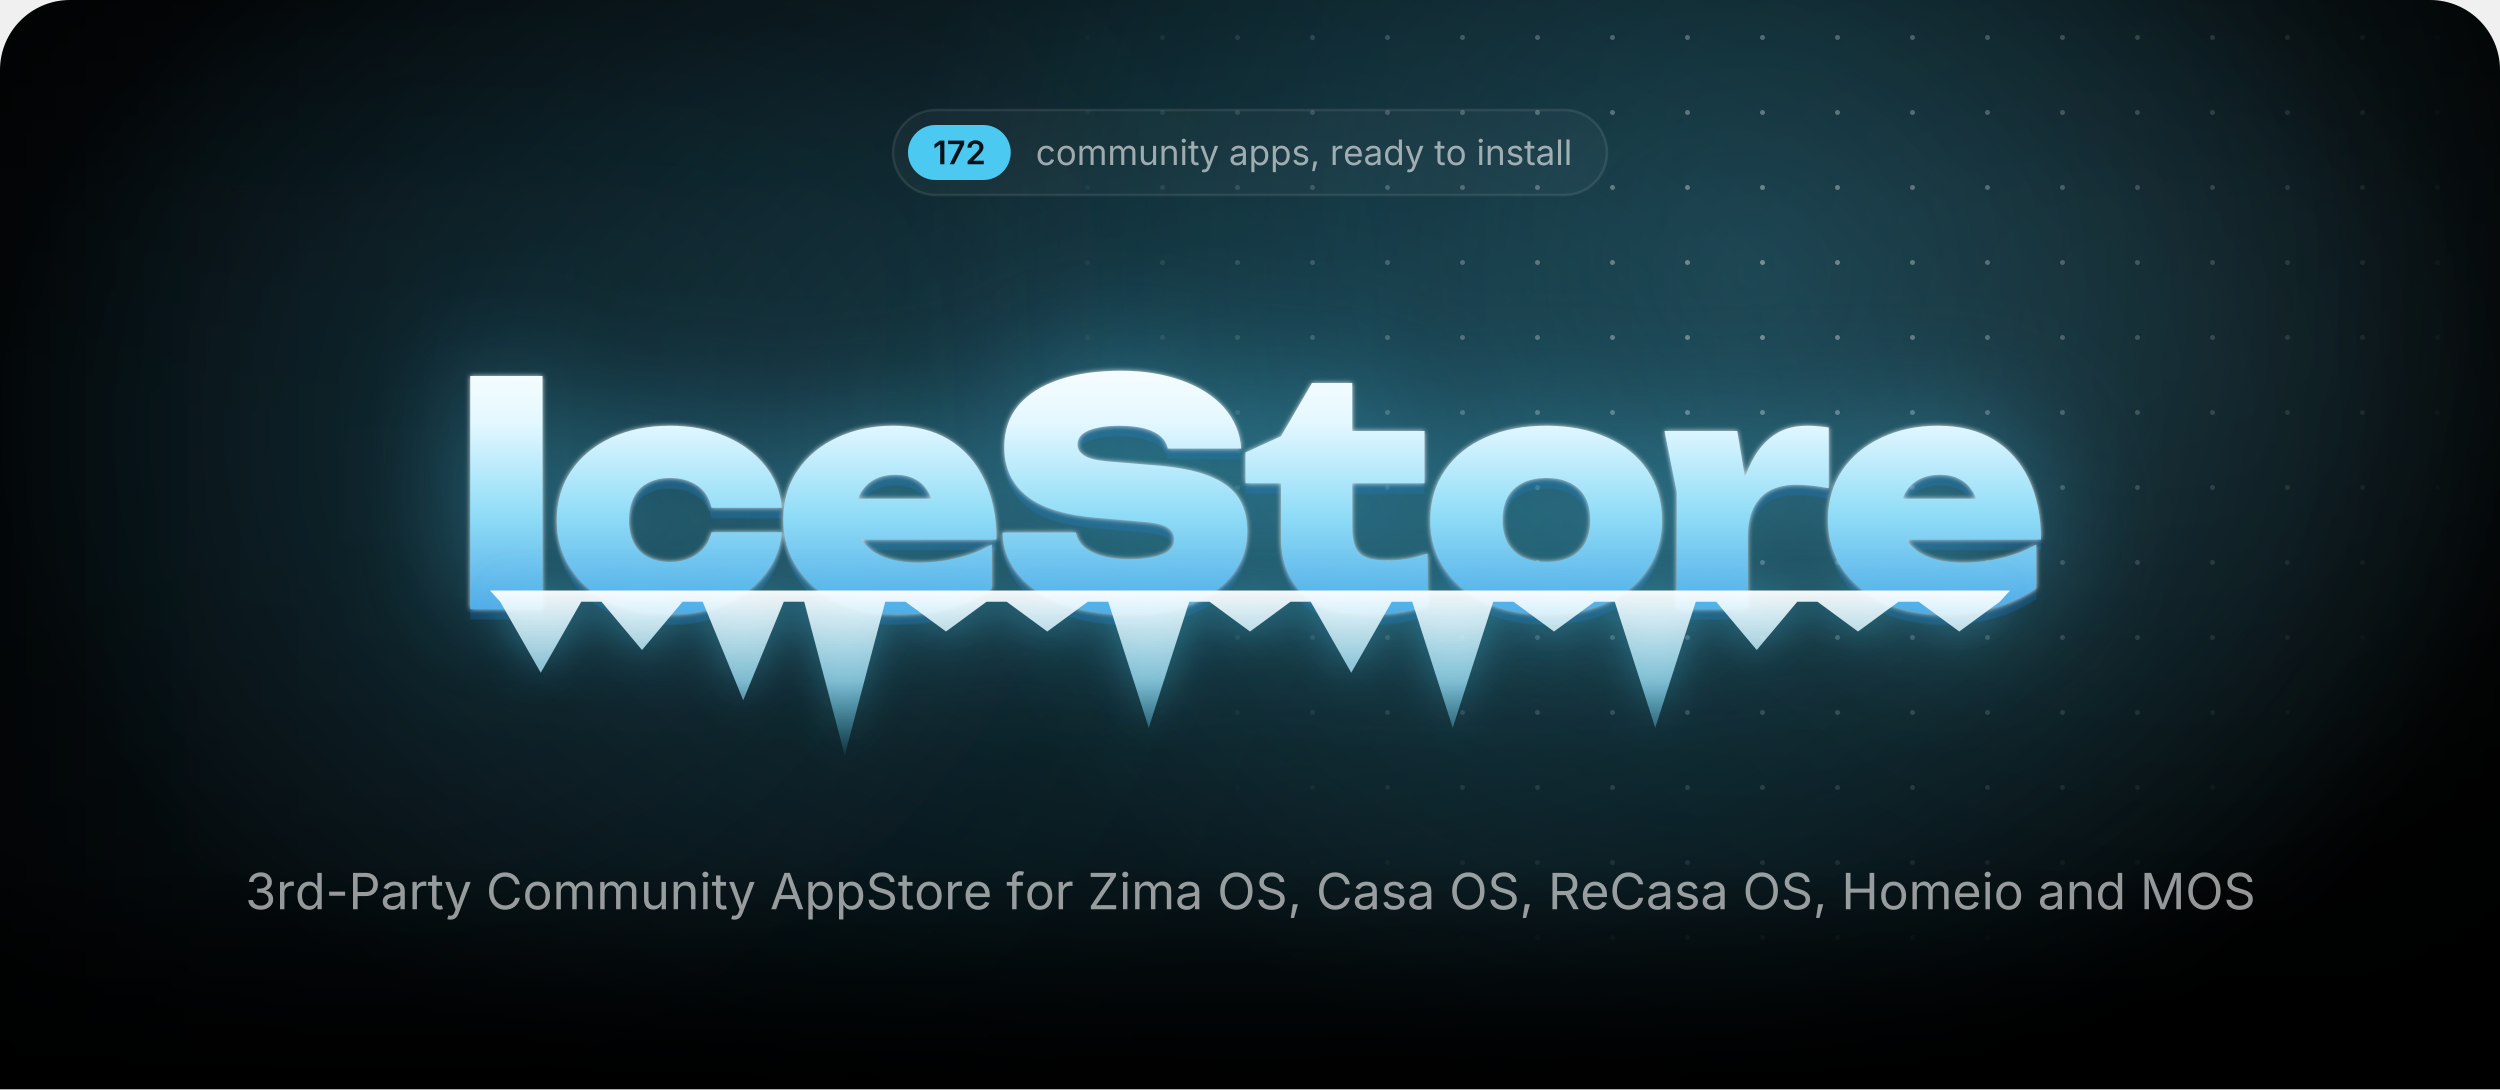
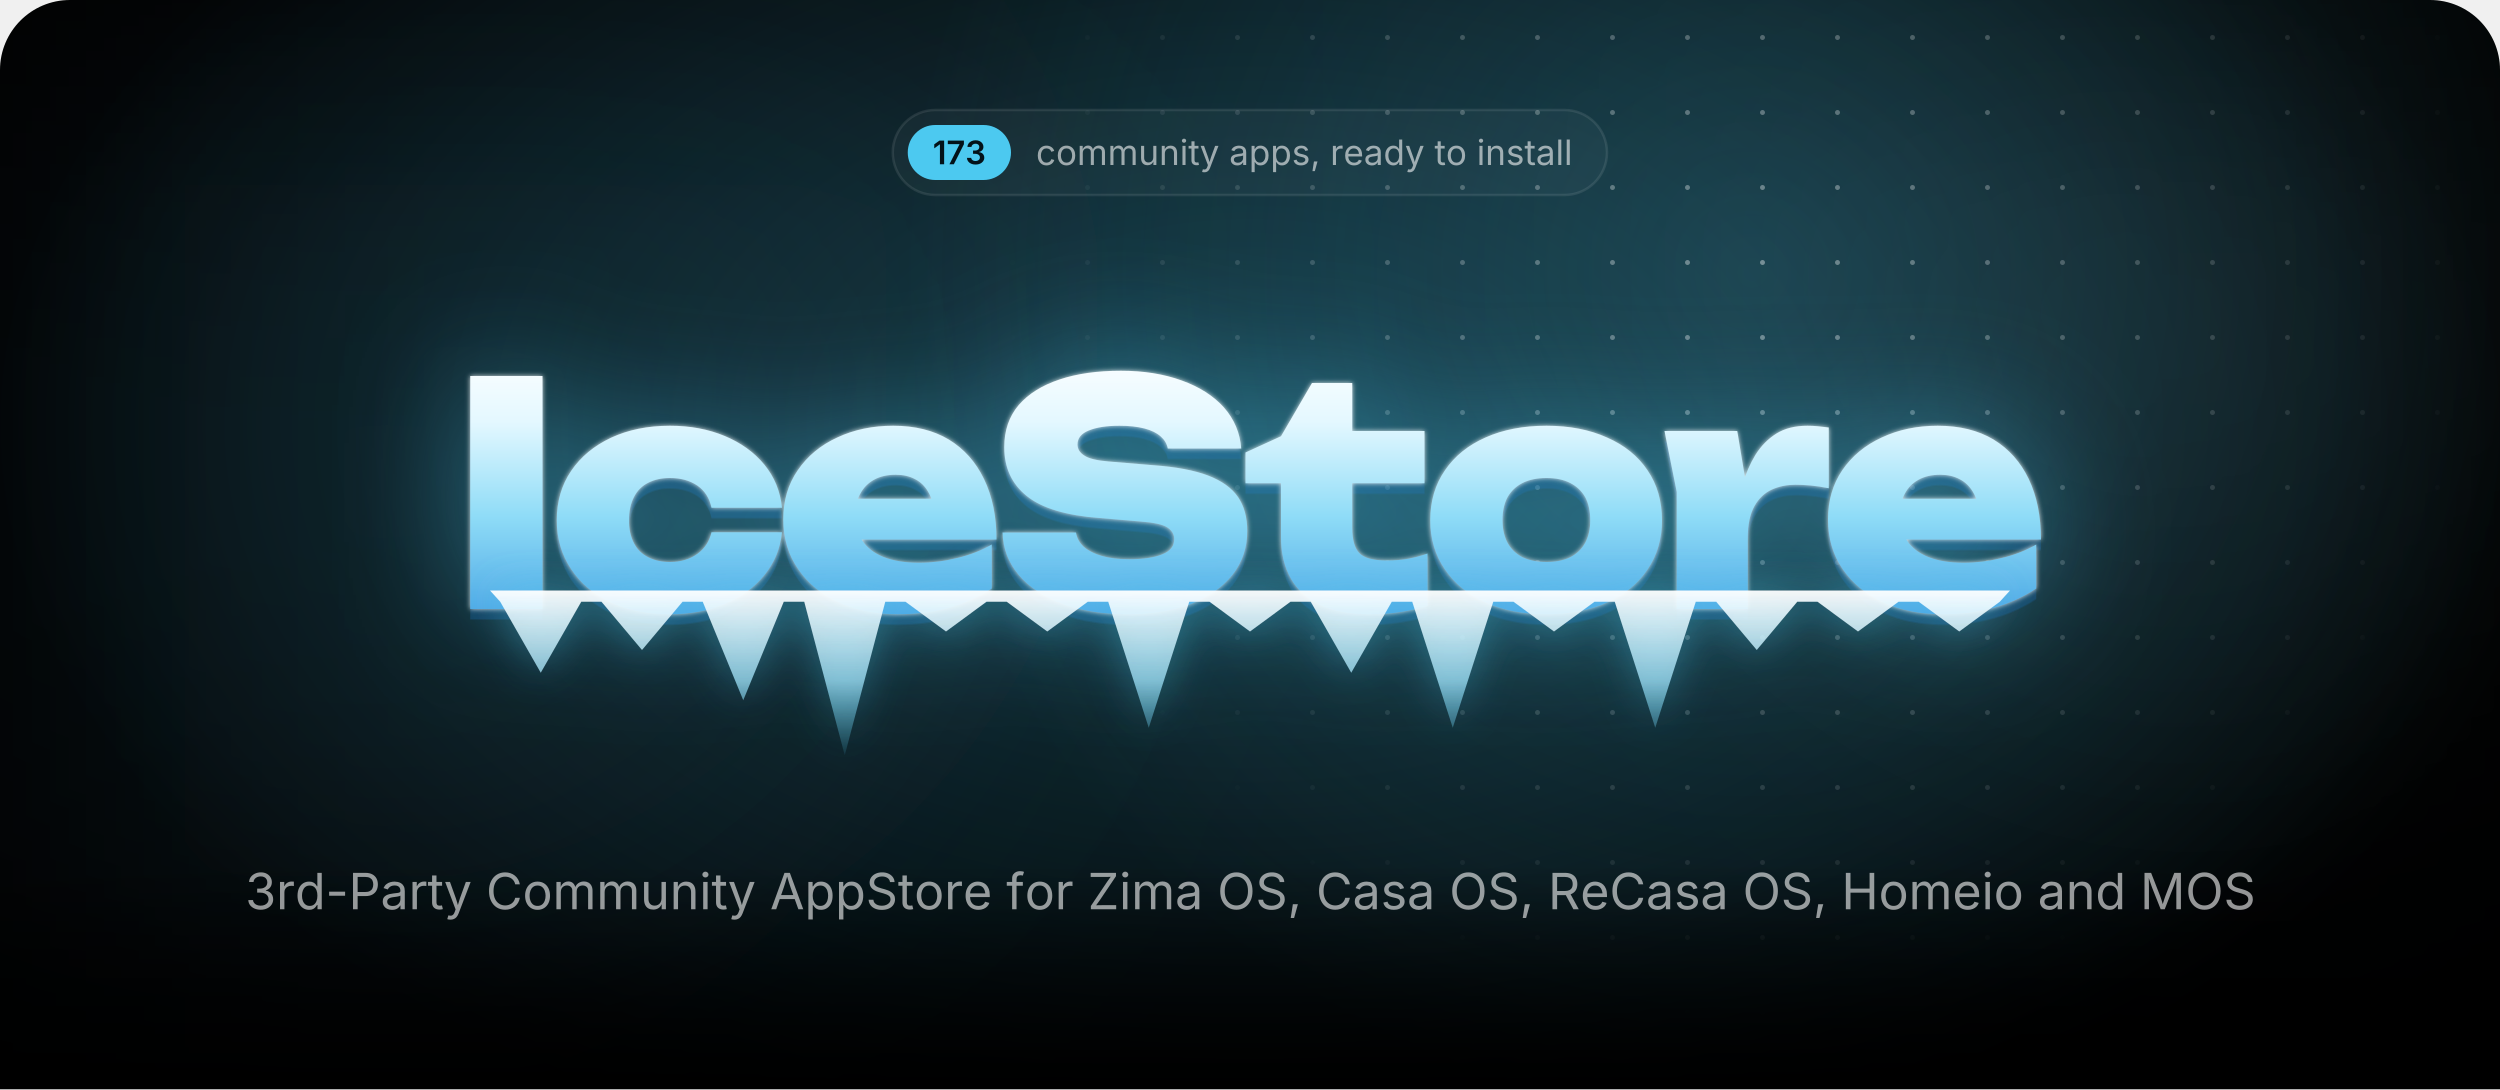
<svg xmlns="http://www.w3.org/2000/svg" width="1000" height="435.7" viewBox="0 0 1000 435.7">
  <style>.blob{transform-box:fill-box;transform-origin:center;animation:drift 22s ease-in-out infinite alternate}.blob+.blob{animation-duration:28s;animation-direction:alternate-reverse}@keyframes drift{to{transform:translate(180px,60px) scale(1.2)}}.spot{animation:spot 18s ease-in-out infinite alternate}@keyframes spot{to{transform:translate(-420px,40px)}}.gl{animation:gl 6s ease-in-out infinite}@keyframes gl{0%,35%{transform:translateX(0)}70%,100%{transform:translateX(1741px)}}.sp{transform-box:fill-box;transform-origin:center;opacity:0;animation:tw 3.2s ease-in-out infinite}@keyframes tw{0%,100%{opacity:0;transform:scale(.3) rotate(0)}50%{opacity:1;transform:scale(1) rotate(45deg)}}@media(prefers-reduced-motion:reduce){*{animation:none!important}}</style>
  <defs>
    <path id="semi.1342" d="M717 1490V0H452V1252H442L94 1002V1256L421 1490Z" />
    <path id="semi.1350" d="M185 0 819 1256V1266H83V1490H1097V1260L463 0Z" />
-     <path id="semi.1343" d="M134 0V192L651 701Q724 776 774 834Q823 892 848 946Q874 1001 874 1065Q874 1135 842 1186Q809 1237 754 1264Q698 1292 627 1292Q552 1292 496 1262Q441 1232 411 1176Q381 1121 381 1044H126Q126 1185 190 1290Q255 1395 368 1452Q482 1510 630 1510Q779 1510 892 1454Q1005 1398 1068 1300Q1131 1203 1131 1078Q1131 995 1100 916Q1069 837 989 738Q909 638 763 498L504 234V223H1153V0Z" />
+     <path id="semi.1345" d="M651 -20Q494 -20 372 34Q251 88 181 184Q111 279 107 404H376Q380 343 416 298Q453 253 514 228Q575 204 651 204Q731 204 792 232Q854 260 890 310Q925 361 925 427Q925 495 889 547Q853 599 786 628Q719 658 624 658H492V864H624Q702 864 761 892Q820 919 853 968Q886 1017 886 1082Q886 1145 858 1192Q829 1239 776 1266Q724 1292 654 1292Q585 1292 527 1268Q469 1243 433 1198Q397 1153 395 1089H138Q140 1214 210 1308Q279 1403 396 1456Q512 1510 656 1510Q805 1510 915 1454Q1025 1398 1086 1304Q1146 1211 1146 1098Q1146 972 1072 887Q998 802 877 775V763Q981 749 1053 702Q1125 654 1162 580Q1200 506 1200 413Q1200 288 1129 190Q1058 92 934 36Q811 -20 651 -20Z" />
    <path id="regular.586" d="M613 -24Q461 -24 346 48Q232 120 168 250Q104 380 104 552Q104 727 168 858Q232 988 346 1060Q461 1132 613 1132Q694 1132 766 1111Q838 1090 898 1050Q957 1011 1000 954Q1043 896 1066 823L893 774Q881 817 856 853Q831 889 796 916Q760 942 714 956Q668 971 613 971Q501 971 429 912Q357 854 322 759Q287 664 287 552Q287 442 322 348Q357 253 429 195Q501 137 613 137Q669 137 716 152Q763 167 800 194Q836 222 861 260Q886 298 898 343L1070 294Q1048 219 1004 160Q961 102 901 60Q841 19 768 -2Q695 -24 613 -24Z" />
    <path id="regular.790" d="M613 -24Q461 -24 346 48Q232 120 168 250Q104 380 104 552Q104 727 168 858Q232 988 346 1060Q461 1132 613 1132Q766 1132 881 1060Q996 988 1060 858Q1124 727 1124 552Q1124 380 1060 250Q996 120 881 48Q766 -24 613 -24ZM613 137Q726 137 799 195Q872 253 907 348Q942 442 942 552Q942 663 907 758Q872 854 799 912Q726 971 613 971Q501 971 429 912Q357 854 322 759Q287 664 287 552Q287 442 322 348Q357 253 429 195Q501 137 613 137Z" />
    <path id="regular.766" d="M158 0V1118H333L334 868H320Q343 959 392 1018Q442 1078 508 1108Q575 1138 647 1138Q769 1138 844 1063Q920 988 942 866H918Q938 950 991 1011Q1044 1072 1120 1105Q1195 1138 1284 1138Q1381 1138 1461 1096Q1541 1054 1588 969Q1636 884 1636 754V0H1456V749Q1456 870 1388 922Q1320 974 1230 974Q1155 974 1100 942Q1046 911 1016 856Q987 801 987 730V0H807V767Q807 860 745 917Q683 974 588 974Q523 974 466 944Q408 913 373 853Q338 793 338 704V0Z" />
    <path id="regular.915" d="M537 -14Q424 -14 338 32Q253 79 206 173Q158 267 158 408V1118H338V423Q338 294 406 221Q474 148 591 148Q671 148 734 183Q798 218 835 286Q872 353 872 448V1118H1053V0H879V271H903Q851 114 756 50Q660 -14 537 -14Z" />
    <path id="regular.773" d="M338 670V0H158V1118H331L332 847H307Q358 1002 452 1067Q547 1132 674 1132Q787 1132 872 1086Q957 1039 1004 946Q1052 852 1052 710V0H872V695Q872 824 804 897Q737 970 620 970Q540 970 476 935Q412 900 375 833Q338 766 338 670Z" />
    <path id="regular.689" d="M158 0V1118H338V0ZM249 1301Q198 1301 161 1336Q124 1371 124 1420Q124 1470 161 1504Q198 1539 249 1539Q301 1539 338 1504Q375 1470 375 1420Q375 1371 338 1336Q301 1301 249 1301Z" />
    <path id="regular.889" d="M598 1118V964H20V1118ZM188 1384H368V290Q368 215 398 180Q429 146 500 146Q517 146 544 150Q570 154 592 158L629 6Q601 -4 566 -9Q530 -14 495 -14Q350 -14 269 62Q188 139 188 276Z" />
    <path id="regular.998" d="M140 -405 186 -249 205 -254Q260 -268 305 -262Q350 -255 386 -217Q422 -179 449 -99L481 -6L54 1118H251L489 455Q527 351 553 249Q579 147 608 51H542Q571 147 598 250Q624 352 661 455L901 1118H1097L606 -167Q572 -256 524 -314Q477 -371 414 -398Q351 -426 272 -426Q224 -426 189 -419Q154 -412 140 -405Z" />
    <path id="regular.507" d="M471 -26Q365 -26 278 14Q192 54 141 131Q90 208 90 318Q90 414 128 474Q166 534 230 568Q293 603 370 620Q447 637 525 647Q625 660 688 667Q751 674 782 691Q812 708 812 749V755Q812 825 786 874Q760 922 708 948Q656 974 578 974Q498 974 441 949Q384 924 348 886Q313 849 295 810L122 867Q165 969 238 1026Q311 1084 399 1108Q487 1132 573 1132Q629 1132 700 1118Q772 1105 838 1065Q905 1025 948 946Q992 868 992 737V0H815V152H803Q784 113 742 72Q700 30 633 2Q566 -26 471 -26ZM502 133Q602 133 671 172Q740 211 776 274Q812 336 812 404V559Q801 546 764 536Q727 525 680 517Q632 509 588 504Q543 498 517 495Q452 487 396 468Q339 448 305 410Q271 373 271 309Q271 251 301 212Q331 173 383 153Q435 133 502 133Z" />
    <path id="regular.843" d="M158 -418V1118H332V939H352Q371 969 405 1014Q439 1060 503 1096Q567 1132 676 1132Q816 1132 922 1062Q1029 992 1090 862Q1150 733 1150 556Q1150 378 1090 248Q1030 118 924 47Q817 -24 677 -24Q571 -24 506 12Q441 49 406 96Q371 142 352 173H338V-418ZM650 137Q755 137 826 194Q896 250 932 346Q967 441 967 558Q967 674 932 768Q897 861 826 916Q756 971 650 971Q547 971 477 919Q407 867 372 774Q336 682 336 558Q336 434 372 339Q408 244 478 190Q549 137 650 137Z" />
    <path id="regular.871" d="M538 -24Q423 -24 334 10Q244 43 186 109Q128 175 108 271L279 312Q303 220 370 177Q436 134 536 134Q653 134 722 184Q792 234 792 303Q792 361 752 400Q711 438 628 457L442 501Q290 537 216 612Q142 688 142 806Q142 902 196 976Q250 1049 344 1090Q437 1132 556 1132Q671 1132 752 1098Q832 1063 882 1002Q933 942 958 863L795 821Q772 881 718 930Q665 979 557 979Q457 979 390 933Q324 887 324 817Q324 755 369 718Q414 680 512 657L681 617Q833 581 906 506Q979 430 979 315Q979 217 924 140Q868 64 768 20Q669 -24 538 -24Z" />
    <path id="regular.1501" d="M128 -359 216 208H422L266 -359Z" />
    <path id="regular.852" d="M158 0V1118H332V946H344Q375 1031 454 1082Q534 1134 634 1134Q654 1134 682 1133Q709 1132 725 1131V950Q717 952 685 956Q653 960 617 960Q537 960 474 926Q410 893 374 834Q338 776 338 700V0Z" />
    <path id="regular.614" d="M628 -24Q466 -24 348 48Q231 120 168 249Q104 378 104 550Q104 722 166 853Q228 984 342 1058Q455 1132 607 1132Q696 1132 782 1102Q869 1073 940 1008Q1010 942 1052 835Q1094 728 1094 573V498H226V650H997L913 594Q913 704 878 790Q844 875 776 924Q708 972 607 972Q506 972 434 922Q362 873 324 794Q286 714 286 623V522Q286 398 329 312Q372 225 450 180Q527 136 629 136Q695 136 749 155Q803 174 842 212Q881 251 902 308L1076 260Q1050 176 988 112Q926 48 834 12Q743 -24 628 -24Z" />
    <path id="regular.597" d="M577 -24Q438 -24 331 47Q224 118 164 248Q104 378 104 556Q104 733 164 862Q225 992 332 1062Q439 1132 578 1132Q687 1132 751 1096Q815 1060 850 1014Q884 969 902 939H916V1490H1096V0H922V173H902Q884 142 848 96Q813 49 748 12Q684 -24 577 -24ZM604 137Q706 137 776 190Q846 244 882 339Q918 434 918 558Q918 682 882 774Q847 867 777 919Q707 971 604 971Q498 971 428 916Q357 861 322 768Q287 674 287 558Q287 441 322 346Q358 250 429 194Q500 137 604 137Z" />
    <path id="regular.736" d="M338 1490V0H158V1490Z" />
    <path id="regular.1345" d="M635 -20Q489 -20 376 30Q263 80 196 169Q130 258 125 376H317Q323 305 366 254Q408 202 478 174Q547 147 632 147Q726 147 798 180Q871 212 913 271Q955 330 955 407Q955 488 914 550Q874 611 797 646Q720 681 609 681H488V846H609Q696 846 762 878Q829 909 866 966Q903 1023 903 1100Q903 1174 870 1229Q838 1284 778 1314Q718 1345 637 1345Q561 1345 494 1318Q428 1290 386 1239Q343 1188 340 1115H157Q161 1232 227 1321Q293 1410 402 1460Q510 1510 641 1510Q780 1510 880 1454Q981 1398 1035 1307Q1089 1216 1089 1110Q1089 984 1022 896Q956 808 842 774V762Q937 747 1004 698Q1072 649 1108 574Q1143 499 1143 405Q1143 283 1077 187Q1011 91 896 36Q781 -20 635 -20Z" />
    <path id="regular.1459" d="M798 719V553H144V719Z" />
    <path id="regular.375" d="M180 0V1490H690Q864 1490 976 1426Q1089 1363 1144 1256Q1198 1149 1198 1016Q1198 883 1144 775Q1089 667 977 603Q865 539 691 539H330V706H682Q800 706 872 746Q944 787 976 858Q1009 928 1009 1016Q1009 1104 976 1174Q944 1243 872 1283Q799 1323 680 1323H370V0Z" />
    <path id="regular.73" d="M783 -20Q592 -20 442 72Q293 165 208 336Q122 508 122 744Q122 981 208 1152Q293 1324 442 1417Q592 1510 783 1510Q896 1510 996 1477Q1097 1444 1177 1380Q1257 1317 1310 1226Q1364 1136 1384 1021H1194Q1178 1098 1140 1156Q1101 1214 1046 1254Q990 1294 923 1314Q856 1334 783 1334Q649 1334 541 1266Q433 1198 370 1066Q307 935 307 744Q307 554 370 422Q434 291 542 224Q650 156 783 156Q856 156 923 176Q990 197 1046 236Q1101 276 1140 334Q1178 393 1194 469H1384Q1365 355 1312 265Q1258 175 1178 111Q1098 47 998 14Q897 -20 783 -20Z" />
    <path id="regular.2" d="M52 0 593 1490H813L1361 0H1161L845 884Q816 966 778 1088Q739 1211 684 1401H720Q666 1209 626 1084Q587 960 561 884L254 0ZM324 416V582H1089V416Z" />
    <path id="regular.397" d="M657 -26Q496 -26 378 26Q259 78 192 172Q125 265 116 390H311Q319 306 368 252Q417 197 494 170Q570 144 657 144Q758 144 838 177Q919 210 966 270Q1013 330 1013 409Q1013 481 972 526Q932 571 865 600Q798 629 718 651L538 702Q358 753 258 848Q158 943 158 1091Q158 1217 226 1312Q294 1406 410 1458Q526 1510 670 1510Q817 1510 930 1458Q1043 1406 1108 1316Q1174 1227 1178 1114H992Q979 1223 888 1282Q797 1342 664 1342Q568 1342 496 1310Q423 1279 383 1224Q343 1170 343 1100Q343 1022 392 974Q440 927 506 900Q573 874 627 859L776 818Q836 802 908 774Q981 746 1047 700Q1113 653 1156 582Q1198 510 1198 406Q1198 284 1134 186Q1071 88 950 31Q829 -26 657 -26Z" />
    <path id="regular.647" d="M678 1118V964H20V1118ZM240 0V1267Q240 1364 286 1429Q331 1494 404 1527Q477 1560 558 1560Q622 1560 664 1550Q706 1539 726 1530L676 1376Q662 1381 640 1387Q617 1393 579 1393Q496 1393 458 1350Q420 1308 420 1227V0Z" />
    <path id="regular.496" d="M130 0V134L796 1125Q841 1192 892 1260Q943 1327 994 1393L1015 1331Q923 1325 830 1324Q737 1322 645 1322H122V1490H1158V1354L502 379Q454 308 400 237Q347 166 294 97L273 159Q365 165 456 166Q548 168 640 168H1166V0Z" />
    <path id="regular.321" d="M784 -20Q593 -20 444 72Q294 165 208 336Q122 508 122 744Q122 981 208 1152Q294 1324 444 1417Q593 1510 784 1510Q975 1510 1124 1417Q1273 1324 1358 1152Q1444 981 1444 744Q1444 508 1358 336Q1273 165 1124 72Q975 -20 784 -20ZM784 156Q917 156 1024 224Q1132 291 1196 422Q1259 554 1259 744Q1259 936 1196 1068Q1132 1199 1024 1266Q917 1334 784 1334Q650 1334 542 1266Q434 1198 370 1066Q307 935 307 744Q307 554 370 423Q434 292 542 224Q650 156 784 156Z" />
    <path id="regular.384" d="M180 0V1490H690Q864 1490 976 1430Q1089 1371 1144 1267Q1198 1163 1198 1030Q1198 897 1144 795Q1089 693 977 636Q865 578 691 578H286V747H682Q800 747 872 782Q943 816 976 880Q1009 943 1009 1030Q1009 1119 976 1184Q943 1250 871 1286Q799 1323 680 1323H370V0ZM1036 0 676 671H890L1256 0Z" />
    <path id="regular.161" d="M180 0V1490H370V846H1152V1490H1342V0H1152V678H370V0Z" />
    <path id="regular.292" d="M180 0V1490H450L817 550Q830 517 846 468Q863 418 882 360Q900 302 917 244Q934 187 947 138H905Q919 184 936 240Q953 297 972 356Q990 414 1007 465Q1024 516 1037 550L1399 1490H1670V0H1483V851Q1483 897 1484 956Q1484 1015 1486 1080Q1487 1145 1488 1212Q1490 1279 1491 1342H1507Q1486 1273 1462 1202Q1439 1130 1416 1064Q1394 997 1374 942Q1354 887 1340 851L1007 0H842L504 851Q490 886 471 940Q452 993 430 1058Q407 1124 383 1196Q359 1269 334 1342H352Q354 1286 356 1221Q357 1156 358 1090Q359 1023 360 962Q361 900 361 851V0Z" />
    <radialGradient id="glow">
      <stop stop-color="#4cc9f0" stop-opacity=".28" />
      <stop offset="1" stop-color="#4cc9f0" stop-opacity="0" />
    </radialGradient>
    <radialGradient id="cur">
      <stop stop-color="#4cc9f0" stop-opacity=".2" />
      <stop offset=".65" stop-color="#4cc9f0" stop-opacity="0" />
    </radialGradient>
    <radialGradient id="spot">
      <stop stop-color="#fff" />
      <stop offset="1" stop-color="#000" />
    </radialGradient>
    <pattern id="dots" width="30" height="30" patternUnits="userSpaceOnUse">
      <circle cx="15" cy="15" r="1" fill="#fff" fill-opacity=".4" />
    </pattern>
    <mask id="dm">
      <circle class="spot" cx="700" cy="110" r="300" fill="url(#spot)" />
    </mask>
    <linearGradient id="fade" x2="0" y2="1">
      <stop offset="0.793" stop-color="#fff" />
      <stop offset="1" stop-color="#000" />
    </linearGradient>
    <mask id="bf">
      <rect width="1000" height="435.7" fill="url(#fade)" />
    </mask>
    <filter id="blur" filterUnits="userSpaceOnUse" x="-500" y="-500" width="2000" height="1500">
      <feGaussianBlur stdDeviation="90" />
    </filter>
    <linearGradient id="ice" gradientUnits="userSpaceOnUse" x1="0" y1="138" x2="0" y2="256">
      <stop stop-color="#fff" />
      <stop offset=".26" stop-color="#e4f8ff" />
      <stop offset=".58" stop-color="#8fdcf7" />
      <stop offset="1" stop-color="#3d9be0" />
    </linearGradient>
    <linearGradient id="ig" x2="0" y2="1">
      <stop stop-color="#fff" stop-opacity=".95" />
      <stop offset=".55" stop-color="#9fe3fa" stop-opacity=".75" />
      <stop offset="1" stop-color="#4cc9f0" stop-opacity=".1" />
    </linearGradient>
    <linearGradient id="gl">
      <stop stop-color="#fff" stop-opacity="0" />
      <stop offset=".5" stop-color="#fff" stop-opacity=".95" />
      <stop offset="1" stop-color="#fff" stop-opacity="0" />
    </linearGradient>
    <clipPath id="wc">
      <path d="M188.1 150.4H217V243.6H188.1ZM312.8 212.9Q311.8 222.7 305.7 230.1Q299.7 237.5 289.9 241.6Q280.1 245.7 268 245.7Q254.7 245.7 244.4 241Q234.2 236.3 228.5 227.7Q222.7 219.1 222.7 208.1Q222.7 196.8 228.5 188.3Q234.2 179.9 244.4 175.1Q254.7 170.3 268 170.3Q280.1 170.3 289.9 174.4Q299.7 178.5 305.7 185.8Q311.8 193.2 312.8 203.1H284.6Q283.4 197.3 278.9 194.2Q274.4 191.2 268 191.2Q263 191.2 259.3 193.1Q255.5 195 253.6 198.8Q251.6 202.6 251.6 208.1Q251.6 213.5 253.6 217.3Q255.5 221 259.3 222.9Q263 224.8 268 224.8Q274.4 224.8 278.9 221.6Q283.4 218.3 284.6 212.9ZM359 245.7Q345.9 245.7 335.6 241Q325.2 236.3 319.3 227.7Q313.3 219.1 313.3 207.7Q313.3 196.5 319.1 188.1Q324.9 179.6 334.9 175Q344.9 170.3 357.3 170.3Q370.3 170.3 379.5 175.8Q388.7 181.4 393.6 191.6Q398.6 201.9 398.6 215.8H336.6V199.5H382.2L373.8 205.1Q373.3 200.2 371.3 196.8Q369.4 193.4 366.1 191.7Q362.8 189.9 358.3 189.9Q353.2 189.9 349.6 191.9Q346 193.9 344.1 197.5Q342.1 201 342.1 205.5Q342.1 211.8 344.9 216.2Q347.7 220.5 353.4 222.8Q359.2 225.1 367.6 225.1Q375.3 225.1 382.9 223.2Q390.5 221.4 396.7 217.8V235.4Q389.1 240.4 379.7 243.1Q370.3 245.7 359 245.7ZM401 213H430.4Q430.9 216.3 433.5 218.7Q436.2 221.1 440.8 222.4Q445.4 223.7 451.6 223.7Q460.2 223.7 465 221.7Q469.7 219.8 469.7 215.7Q469.7 212.8 467 211Q464.3 209.2 456.2 208.6L439.8 207.2Q419.7 205.7 410.7 198.4Q401.7 191.2 401.7 178.9Q401.7 168.8 407.5 162Q413.3 155.3 423.8 151.8Q434.2 148.3 448.4 148.3Q462 148.3 472.7 152.2Q483.3 156 489.6 163Q495.8 170.1 496.5 179.4H467.1Q466.6 176.6 464.3 174.6Q462 172.5 457.8 171.4Q453.6 170.3 447.8 170.3Q440.1 170.3 435.5 172.2Q431 174 431 177.8Q431 180.5 433.7 182.2Q436.3 184 443.5 184.6L461.5 186.1Q475 187.1 483.2 190.2Q491.5 193.4 495.2 198.8Q498.9 204.2 498.9 212.4Q498.9 222.4 493 229.9Q487 237.4 476.3 241.6Q465.5 245.7 451.1 245.7Q436.3 245.7 425.1 241.6Q414 237.5 407.6 230.1Q401.3 222.7 401 213ZM498.2 193.3V181L512.4 174.5L524.8 153.2H540.9V172.4H569.8V193.3H540.9V211.1Q540.9 218.3 543.7 221.2Q546.5 224.2 554.7 224.2Q559.8 224.2 563.8 223.4Q567.8 222.6 571 221.4V242.4Q567 243.6 560.9 244.7Q554.9 245.7 548.1 245.7Q536 245.7 528.1 242Q520.2 238.3 516.3 231.3Q512.4 224.4 512.4 214.9V193.3ZM618.5 245.7Q604.7 245.7 594.2 241Q583.8 236.3 578 227.8Q572.1 219.3 572.1 208.1Q572.1 196.6 578 188.1Q583.8 179.6 594.2 175Q604.7 170.3 618.6 170.3Q632.4 170.3 642.8 175Q653.3 179.6 659 188.1Q664.8 196.6 664.8 208.1Q664.8 219.3 659 227.8Q653.3 236.3 642.8 241Q632.4 245.7 618.5 245.7ZM618.6 224.8Q624.2 224.8 628.1 222.9Q632 220.9 634.1 217.1Q636.1 213.3 636.1 208.1Q636.1 202.7 634.1 198.9Q632 195.2 628.1 193.2Q624.2 191.2 618.6 191.2Q613 191.2 609 193.2Q605.1 195.2 603 198.9Q601 202.7 601 208Q601 213.3 603 217.1Q605.1 220.9 609 222.9Q613 224.8 618.6 224.8ZM665.8 172.4H694.9L699.1 197.6V243.6H670.7V196.8ZM731.5 171V195.3Q727.6 194.5 724.3 194.2Q721 193.9 718.2 193.9Q713.1 193.9 708.8 195.8Q704.4 197.8 701.8 202.4Q699.1 207.1 699.1 215.3L693.9 208.8Q695 201.1 696.9 194.2Q698.9 187.3 702.2 181.9Q705.6 176.5 710.6 173.4Q715.6 170.3 723 170.3Q725 170.3 727.1 170.5Q729.2 170.7 731.5 171ZM776.9 245.7Q763.7 245.7 753.4 241Q743.1 236.3 737.1 227.7Q731.2 219.1 731.2 207.7Q731.2 196.5 736.9 188.1Q742.7 179.6 752.7 175Q762.7 170.3 775.1 170.3Q788.2 170.3 797.4 175.8Q806.6 181.4 811.5 191.6Q816.4 201.9 816.4 215.8H754.4V199.5H800L791.7 205.1Q791.2 200.2 789.2 196.8Q787.2 193.4 783.9 191.7Q780.6 189.9 776.1 189.9Q771 189.9 767.4 191.9Q763.8 193.9 761.9 197.5Q760 201 760 205.5Q760 211.8 762.8 216.2Q765.6 220.5 771.3 222.8Q777 225.1 785.5 225.1Q793.2 225.1 800.7 223.2Q808.3 221.4 814.5 217.8V235.4Q807 240.4 797.6 243.1Q788.2 245.7 776.9 245.7Z" />
    </clipPath>
    <filter id="frost" x="-20%" y="-60%" width="140%" height="220%" color-interpolation-filters="sRGB">
      <feGaussianBlur in="SourceAlpha" stdDeviation="1" result="a" />
      <feFlood flood-color="#fff" flood-opacity=".85" />
      <feComposite in2="a" operator="in" result="s1" />
      <feGaussianBlur in="SourceAlpha" stdDeviation="25.2" result="b" />
      <feFlood flood-color="#4cc9f0" flood-opacity=".5" />
      <feComposite in2="b" operator="in" result="s2" />
      <feOffset in="SourceAlpha" dy="4.2" result="c" />
      <feFlood flood-color="#125696" flood-opacity=".4" />
      <feComposite in2="c" operator="in" result="s3" />
      <feMerge>
        <feMergeNode in="s3" />
        <feMergeNode in="s2" />
        <feMergeNode in="s1" />
        <feMergeNode in="SourceGraphic" />
      </feMerge>
    </filter>
    <filter id="drip" x="-10%" y="-60%" width="120%" height="220%">
      <feGaussianBlur in="SourceAlpha" stdDeviation="8.4" result="b" />
      <feFlood flood-color="#4cc9f0" flood-opacity=".45" />
      <feComposite in2="b" operator="in" />
      <feMerge>
        <feMergeNode />
        <feMergeNode in="SourceGraphic" />
      </feMerge>
    </filter>
    <clipPath id="pg">
      <path d="M0,28 A28,28 0 0 1 28,0 H972 A28,28 0 0 1 1000,28 V435.7 A0,0 0 0 1 1000,435.7 H0 A0,0 0 0 1 0,435.7 Z" />
    </clipPath>
  </defs>
  <g clip-path="url(#pg)">
    <rect x="0" y="0" width="1000" height="435.7" rx="0" fill="#000" />
    <g mask="url(#bf)">
      <ellipse cx="500" cy="170" rx="500" ry="310" fill="url(#glow)" />
      <circle class="blob" cx="140" cy="140" r="260" fill="#4cc9f0" fill-opacity=".1" filter="url(#blur)" />
      <circle class="blob" cx="900" cy="40" r="220" fill="#a5e8ff" fill-opacity=".08" filter="url(#blur)" />
      <circle class="spot" cx="700" cy="110" r="520" fill="url(#cur)" />
      <rect width="1000" height="435.7" fill="url(#dots)" mask="url(#dm)" />
    </g>
-     <rect x="357.2" y="44" width="285.6" height="34" rx="17" fill="rgba(255,255,255,.035)" stroke="rgba(255,255,255,.09)" />
-     <rect x="363.2" y="50" width="41.1" height="22" rx="11" fill="#4cc9f0" />
-     <g fill="#031219" transform="translate(373.2,65.7) scale(0.00635,-0.00635)">
+     <rect x="357.1" y="44" width="285.7" height="34" rx="17" fill="rgba(255,255,255,.035)" stroke="rgba(255,255,255,.09)" />
+     <rect x="363.1" y="50" width="41.3" height="22" rx="11" fill="#4cc9f0" />
+     <g fill="#031219" transform="translate(373.1,65.7) scale(0.00635,-0.00635)">
      <use href="#semi.1342" x="0" />
      <use href="#semi.1350" x="866" />
-       <use href="#semi.1343" x="2046" />
-     </g>
-     <g fill="rgba(255,255,255,.58)" transform="translate(414.3,66) scale(0.00684,-0.00684)">
+       <use href="#semi.1345" x="2046" />
+     </g>
+     <g fill="rgba(255,255,255,.58)" transform="translate(414.4,66) scale(0.00684,-0.00684)">
      <use href="#regular.586" x="0" />
      <use href="#regular.790" x="1170" />
      <use href="#regular.766" x="2398" />
      <use href="#regular.766" x="4192" />
      <use href="#regular.915" x="5986" />
      <use href="#regular.773" x="7197" />
      <use href="#regular.689" x="8407" />
      <use href="#regular.889" x="8903" />
      <use href="#regular.998" x="9573" />
      <use href="#regular.507" x="11300" />
      <use href="#regular.843" x="12450" />
      <use href="#regular.843" x="13704" />
      <use href="#regular.871" x="14958" />
      <use href="#regular.1501" x="16039" />
      <use href="#regular.852" x="17205" />
      <use href="#regular.614" x="17976" />
      <use href="#regular.507" x="19170" />
      <use href="#regular.597" x="20320" />
      <use href="#regular.998" x="21574" />
      <use href="#regular.889" x="23301" />
      <use href="#regular.790" x="23971" />
      <use href="#regular.689" x="25775" />
      <use href="#regular.773" x="26271" />
      <use href="#regular.871" x="27481" />
      <use href="#regular.889" x="28562" />
      <use href="#regular.507" x="29232" />
      <use href="#regular.736" x="30382" />
      <use href="#regular.736" x="30878" />
    </g>
    <g filter="url(#frost)">
      <path fill="url(#ice)" d="M188.1 150.4H217V243.6H188.1ZM312.8 212.9Q311.8 222.7 305.7 230.1Q299.7 237.5 289.9 241.6Q280.1 245.7 268 245.7Q254.7 245.7 244.4 241Q234.2 236.3 228.5 227.7Q222.7 219.1 222.7 208.1Q222.7 196.8 228.5 188.3Q234.2 179.9 244.4 175.1Q254.7 170.3 268 170.3Q280.1 170.3 289.9 174.4Q299.7 178.5 305.7 185.8Q311.8 193.2 312.8 203.1H284.6Q283.4 197.3 278.9 194.2Q274.4 191.2 268 191.2Q263 191.2 259.3 193.1Q255.5 195 253.6 198.8Q251.6 202.6 251.6 208.1Q251.6 213.5 253.6 217.3Q255.5 221 259.3 222.9Q263 224.8 268 224.8Q274.4 224.8 278.9 221.6Q283.4 218.3 284.6 212.9ZM359 245.7Q345.9 245.7 335.6 241Q325.2 236.3 319.3 227.7Q313.3 219.1 313.3 207.7Q313.3 196.5 319.1 188.1Q324.9 179.6 334.9 175Q344.9 170.3 357.3 170.3Q370.3 170.3 379.5 175.8Q388.7 181.4 393.6 191.6Q398.6 201.9 398.6 215.8H336.6V199.5H382.2L373.8 205.1Q373.3 200.2 371.3 196.8Q369.4 193.4 366.1 191.7Q362.8 189.9 358.3 189.9Q353.2 189.9 349.6 191.9Q346 193.9 344.1 197.5Q342.1 201 342.1 205.5Q342.1 211.8 344.9 216.2Q347.7 220.5 353.4 222.8Q359.2 225.1 367.6 225.1Q375.3 225.1 382.9 223.2Q390.5 221.4 396.7 217.8V235.4Q389.1 240.4 379.7 243.1Q370.3 245.7 359 245.7ZM401 213H430.4Q430.9 216.3 433.5 218.7Q436.2 221.1 440.8 222.4Q445.4 223.7 451.6 223.7Q460.2 223.7 465 221.7Q469.7 219.8 469.7 215.7Q469.7 212.8 467 211Q464.3 209.2 456.2 208.6L439.8 207.2Q419.7 205.7 410.7 198.4Q401.7 191.2 401.7 178.9Q401.7 168.8 407.5 162Q413.3 155.3 423.8 151.8Q434.2 148.3 448.4 148.3Q462 148.3 472.7 152.2Q483.3 156 489.6 163Q495.8 170.1 496.5 179.4H467.1Q466.6 176.6 464.3 174.6Q462 172.5 457.8 171.4Q453.6 170.3 447.8 170.3Q440.1 170.3 435.5 172.2Q431 174 431 177.8Q431 180.5 433.7 182.2Q436.3 184 443.5 184.6L461.5 186.1Q475 187.1 483.2 190.2Q491.5 193.4 495.2 198.8Q498.9 204.2 498.9 212.4Q498.9 222.4 493 229.9Q487 237.4 476.3 241.6Q465.5 245.7 451.1 245.7Q436.3 245.7 425.1 241.6Q414 237.5 407.6 230.1Q401.3 222.7 401 213ZM498.2 193.3V181L512.4 174.5L524.8 153.2H540.9V172.4H569.8V193.3H540.9V211.1Q540.9 218.3 543.7 221.2Q546.5 224.2 554.7 224.2Q559.8 224.2 563.8 223.4Q567.8 222.6 571 221.4V242.4Q567 243.6 560.9 244.7Q554.9 245.7 548.1 245.7Q536 245.7 528.1 242Q520.2 238.3 516.3 231.3Q512.4 224.4 512.4 214.9V193.3ZM618.5 245.7Q604.7 245.7 594.2 241Q583.8 236.3 578 227.8Q572.1 219.3 572.1 208.1Q572.1 196.6 578 188.1Q583.8 179.6 594.2 175Q604.7 170.3 618.6 170.3Q632.4 170.3 642.8 175Q653.3 179.6 659 188.1Q664.8 196.6 664.8 208.1Q664.8 219.3 659 227.8Q653.3 236.3 642.8 241Q632.4 245.7 618.5 245.7ZM618.6 224.8Q624.2 224.8 628.1 222.9Q632 220.9 634.1 217.1Q636.1 213.3 636.1 208.1Q636.1 202.7 634.1 198.9Q632 195.2 628.1 193.2Q624.2 191.2 618.6 191.2Q613 191.2 609 193.2Q605.1 195.2 603 198.9Q601 202.7 601 208Q601 213.3 603 217.1Q605.1 220.9 609 222.9Q613 224.8 618.6 224.8ZM665.8 172.4H694.9L699.1 197.6V243.6H670.7V196.8ZM731.5 171V195.3Q727.6 194.5 724.3 194.2Q721 193.9 718.2 193.9Q713.1 193.9 708.8 195.8Q704.4 197.8 701.8 202.4Q699.1 207.1 699.1 215.3L693.9 208.8Q695 201.1 696.9 194.2Q698.9 187.3 702.2 181.9Q705.6 176.5 710.6 173.4Q715.6 170.3 723 170.3Q725 170.3 727.1 170.5Q729.2 170.7 731.5 171ZM776.9 245.7Q763.7 245.7 753.4 241Q743.1 236.3 737.1 227.7Q731.2 219.1 731.2 207.7Q731.2 196.5 736.9 188.1Q742.7 179.6 752.7 175Q762.7 170.3 775.1 170.3Q788.2 170.3 797.4 175.8Q806.6 181.4 811.5 191.6Q816.4 201.9 816.4 215.8H754.4V199.5H800L791.7 205.1Q791.2 200.2 789.2 196.8Q787.2 193.4 783.9 191.7Q780.6 189.9 776.1 189.9Q771 189.9 767.4 191.9Q763.8 193.9 761.9 197.5Q760 201 760 205.5Q760 211.8 762.8 216.2Q765.6 220.5 771.3 222.8Q777 225.1 785.5 225.1Q793.2 225.1 800.7 223.2Q808.3 221.4 814.5 217.8V235.4Q807 240.4 797.6 243.1Q788.2 245.7 776.9 245.7Z" />
    </g>
    <g clip-path="url(#wc)">
      <g class="gl">
        <g transform="translate(52.8,0) skewX(-15)">
          <rect x="-518.9" y="118" width="399.4" height="158" rx="0" fill="url(#gl)" />
        </g>
      </g>
    </g>
    <polygon points="196,236.2 200.1,240.7 216.3,269.1 232.5,240.7 240.6,240.7 256.8,260 273,240.7 281.1,240.7 297.3,280.1 313.5,240.7 321.7,240.7 337.9,302.1 354.1,240.7 362.2,240.7 378.4,252.6 394.6,240.7 402.7,240.7 418.9,252.6 435.1,240.7 443.3,240.7 459.5,291.1 475.7,240.7 483.8,240.7 500,252.6 516.2,240.7 524.3,240.7 540.5,269.1 556.7,240.7 564.9,240.7 581.1,291.1 597.3,240.7 605.4,240.7 621.6,252.6 637.8,240.7 645.9,240.7 662.1,291.1 678.3,240.7 686.5,240.7 702.7,260 718.9,240.7 727,240.7 743.2,252.6 759.4,240.7 767.5,240.7 783.7,252.6 799.9,240.7 804,236.2" fill="url(#ig)" filter="url(#drip)" />
    <polygon class="sp" style="animation-delay:0s" fill="#fff" points="171.4,123.8 173.3,132.5 181.9,134.4 173.3,136.3 171.4,145 169.5,136.3 160.8,134.4 169.5,132.5" />
    <polygon class="sp" style="animation-delay:0.9s" fill="#fff" points="337.8,114.4 339.7,123.1 348.3,125 339.7,126.9 337.8,135.5 335.9,126.9 327.2,125 335.9,123.1" />
    <polygon class="sp" style="animation-delay:1.7s" fill="#fff" points="491.4,109.7 493.3,118.3 501.9,120.2 493.3,122.1 491.4,130.8 489.5,122.1 480.8,120.2 489.5,118.3" />
    <polygon class="sp" style="animation-delay:0.4s" fill="#fff" points="651.4,119.1 653.3,127.8 661.9,129.7 653.3,131.6 651.4,140.2 649.5,131.6 640.8,129.7 649.5,127.8" />
    <polygon class="sp" style="animation-delay:2.2s" fill="#fff" points="824.2,126.2 826.1,134.9 834.7,136.8 826.1,138.7 824.2,147.3 822.3,138.7 813.6,136.8 822.3,134.9" />
    <polygon class="sp" style="animation-delay:1.3s" fill="#fff" points="574.6,277.3 576.5,285.9 585.1,287.8 576.5,289.7 574.6,298.4 572.7,289.7 564,287.8 572.7,285.9" />
    <g fill="rgba(255,255,255,.58)" transform="translate(98.1,363.7) scale(0.00977,-0.00977)">
      <use href="#regular.1345" x="0" />
      <use href="#regular.852" x="1265" />
      <use href="#regular.597" x="2036" />
      <use href="#regular.1459" x="3290" />
      <use href="#regular.375" x="4232" />
      <use href="#regular.507" x="5540" />
      <use href="#regular.852" x="6690" />
      <use href="#regular.889" x="7461" />
      <use href="#regular.998" x="8131" />
      <use href="#regular.73" x="9858" />
      <use href="#regular.790" x="11354" />
      <use href="#regular.766" x="12582" />
      <use href="#regular.766" x="14376" />
      <use href="#regular.915" x="16170" />
      <use href="#regular.773" x="17381" />
      <use href="#regular.689" x="18591" />
      <use href="#regular.889" x="19087" />
      <use href="#regular.998" x="19757" />
      <use href="#regular.2" x="21484" />
      <use href="#regular.843" x="22897" />
      <use href="#regular.843" x="24151" />
      <use href="#regular.397" x="25405" />
      <use href="#regular.889" x="26719" />
      <use href="#regular.790" x="27389" />
      <use href="#regular.852" x="28617" />
      <use href="#regular.614" x="29388" />
      <use href="#regular.647" x="31158" />
      <use href="#regular.790" x="31916" />
      <use href="#regular.852" x="33144" />
      <use href="#regular.496" x="34491" />
      <use href="#regular.689" x="35779" />
      <use href="#regular.766" x="36275" />
      <use href="#regular.507" x="38069" />
      <use href="#regular.321" x="39795" />
      <use href="#regular.397" x="41361" />
      <use href="#regular.1501" x="42675" />
      <use href="#regular.73" x="43841" />
      <use href="#regular.507" x="45337" />
      <use href="#regular.871" x="46487" />
      <use href="#regular.507" x="47568" />
      <use href="#regular.321" x="49294" />
      <use href="#regular.397" x="50860" />
      <use href="#regular.1501" x="52174" />
      <use href="#regular.384" x="53340" />
      <use href="#regular.614" x="54658" />
      <use href="#regular.73" x="55852" />
      <use href="#regular.507" x="57348" />
      <use href="#regular.871" x="58498" />
      <use href="#regular.507" x="59579" />
      <use href="#regular.321" x="61305" />
      <use href="#regular.397" x="62871" />
      <use href="#regular.1501" x="64185" />
      <use href="#regular.161" x="65351" />
      <use href="#regular.790" x="66873" />
      <use href="#regular.766" x="68101" />
      <use href="#regular.614" x="69895" />
      <use href="#regular.689" x="71089" />
      <use href="#regular.790" x="71585" />
      <use href="#regular.507" x="73389" />
      <use href="#regular.773" x="74539" />
      <use href="#regular.597" x="75749" />
      <use href="#regular.292" x="77579" />
      <use href="#regular.321" x="79429" />
      <use href="#regular.397" x="80995" />
    </g>
  </g>
</svg>
